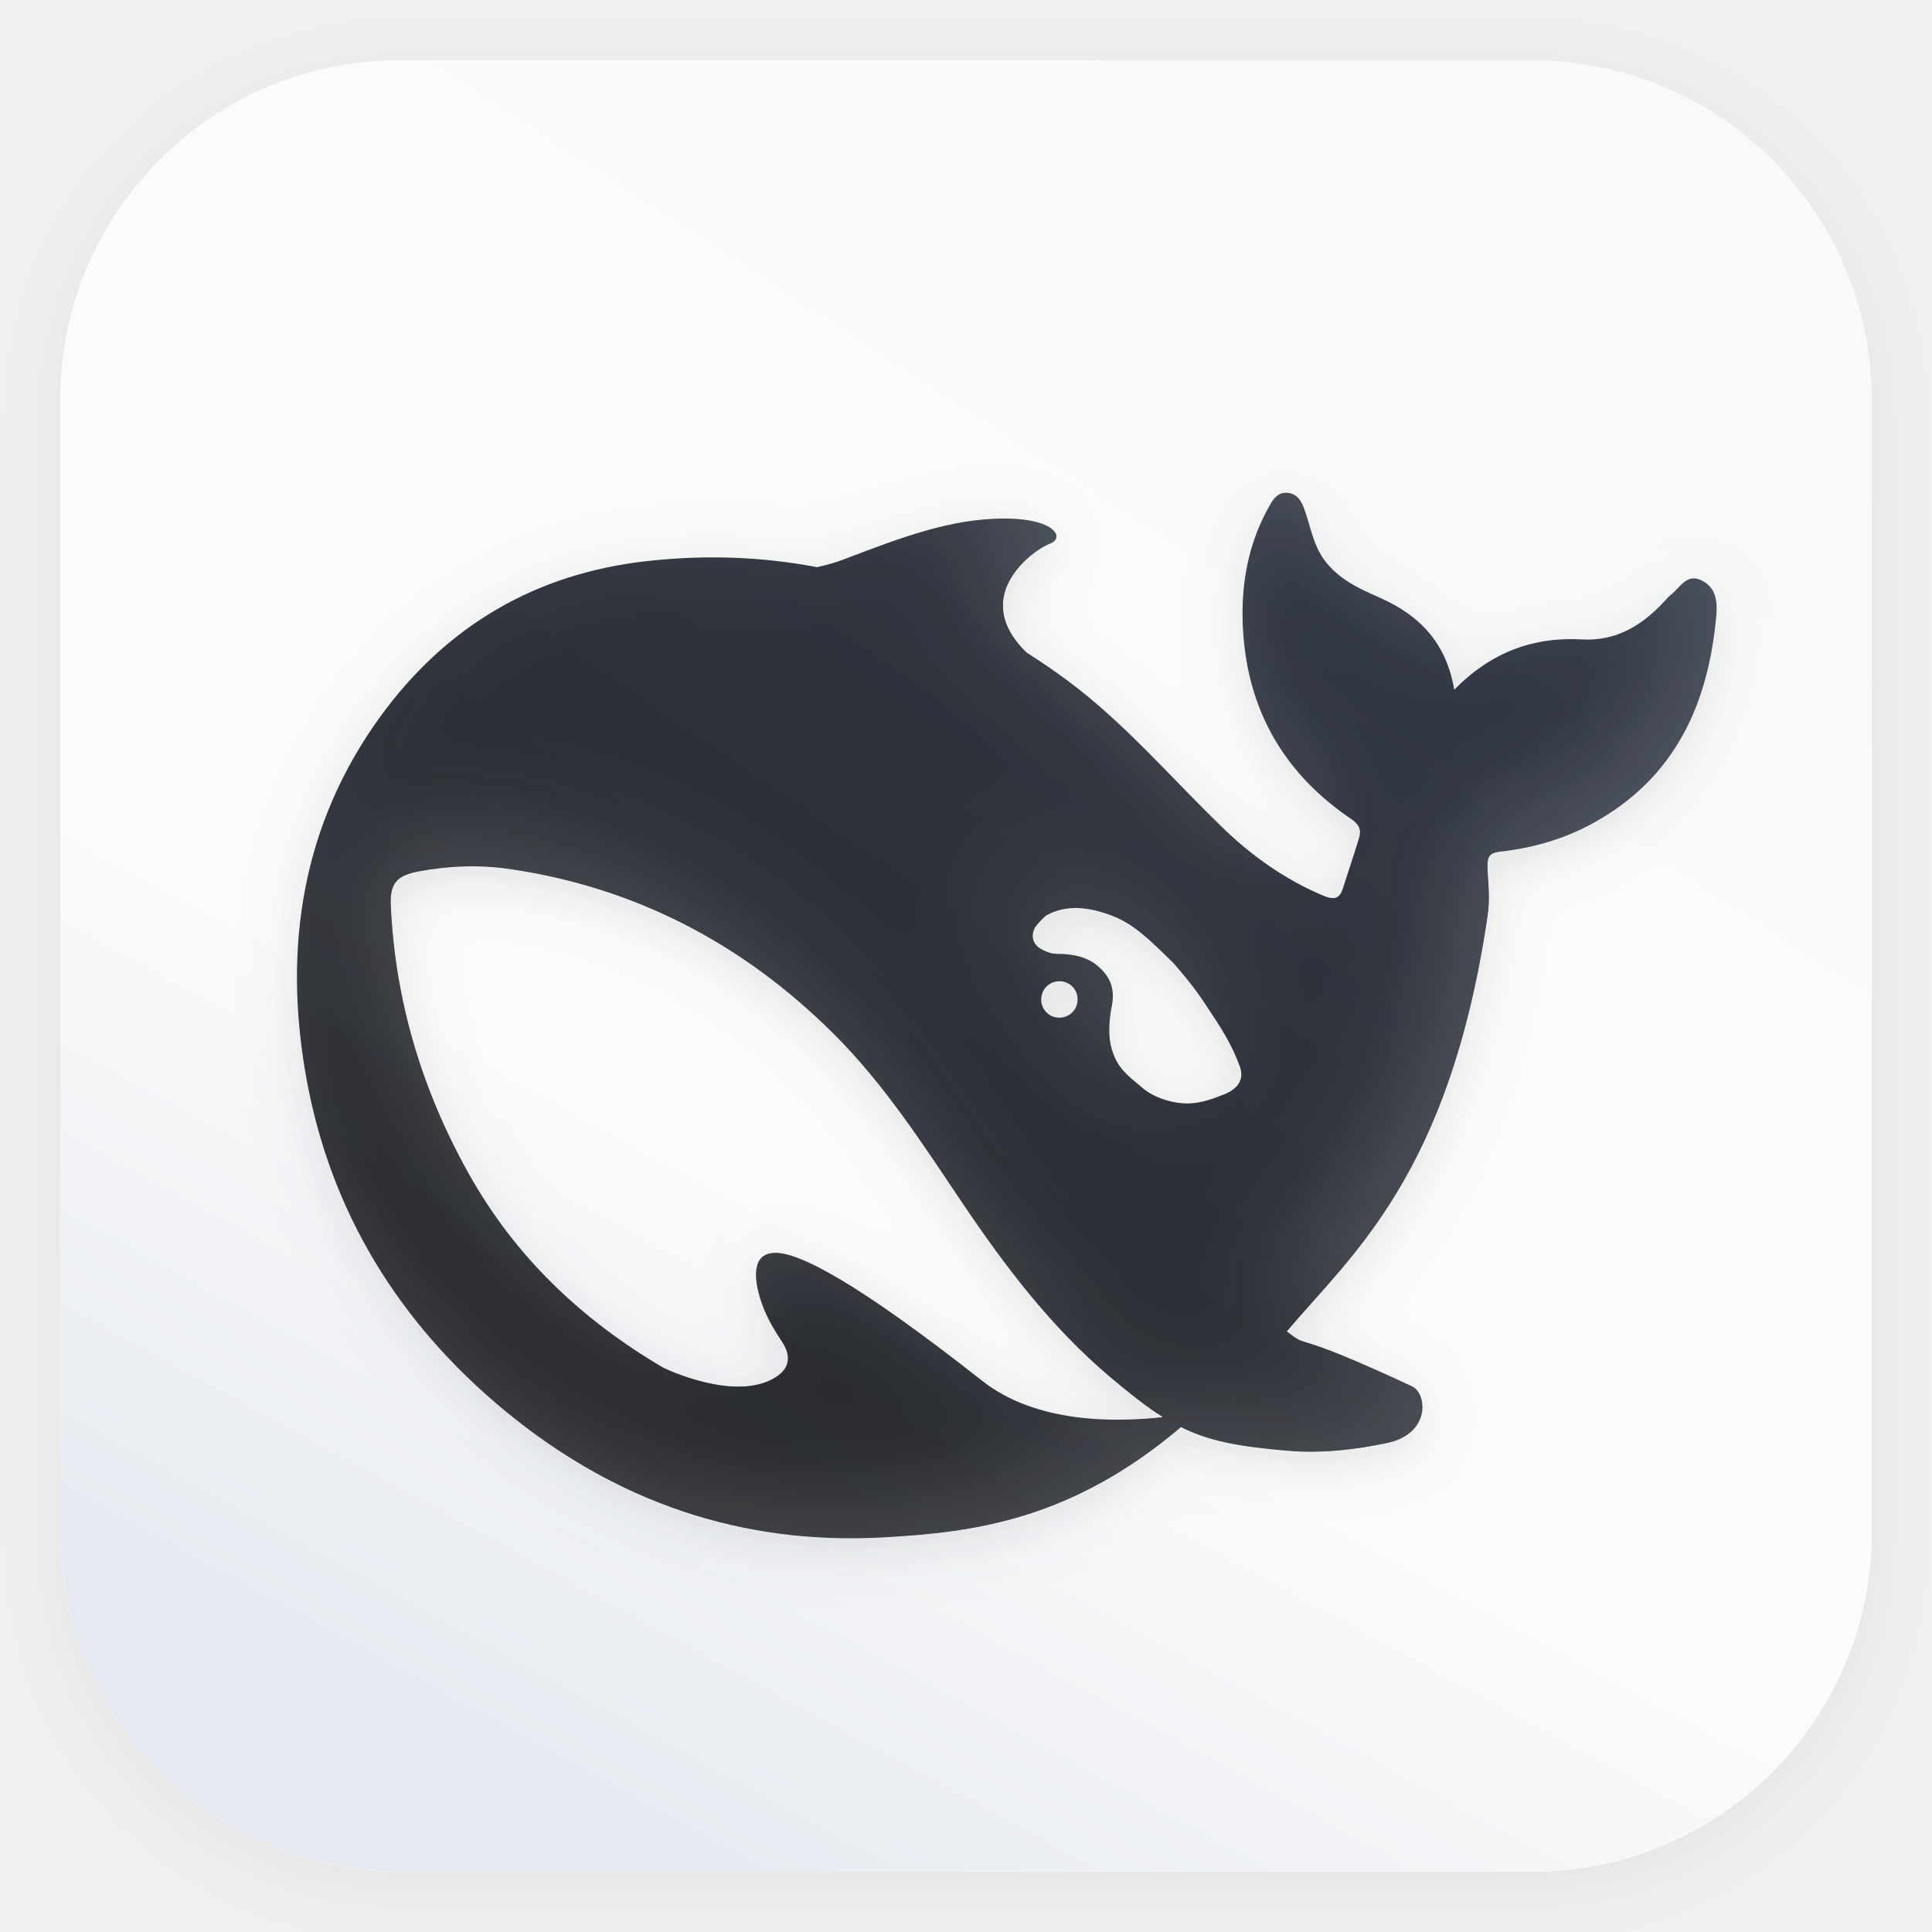
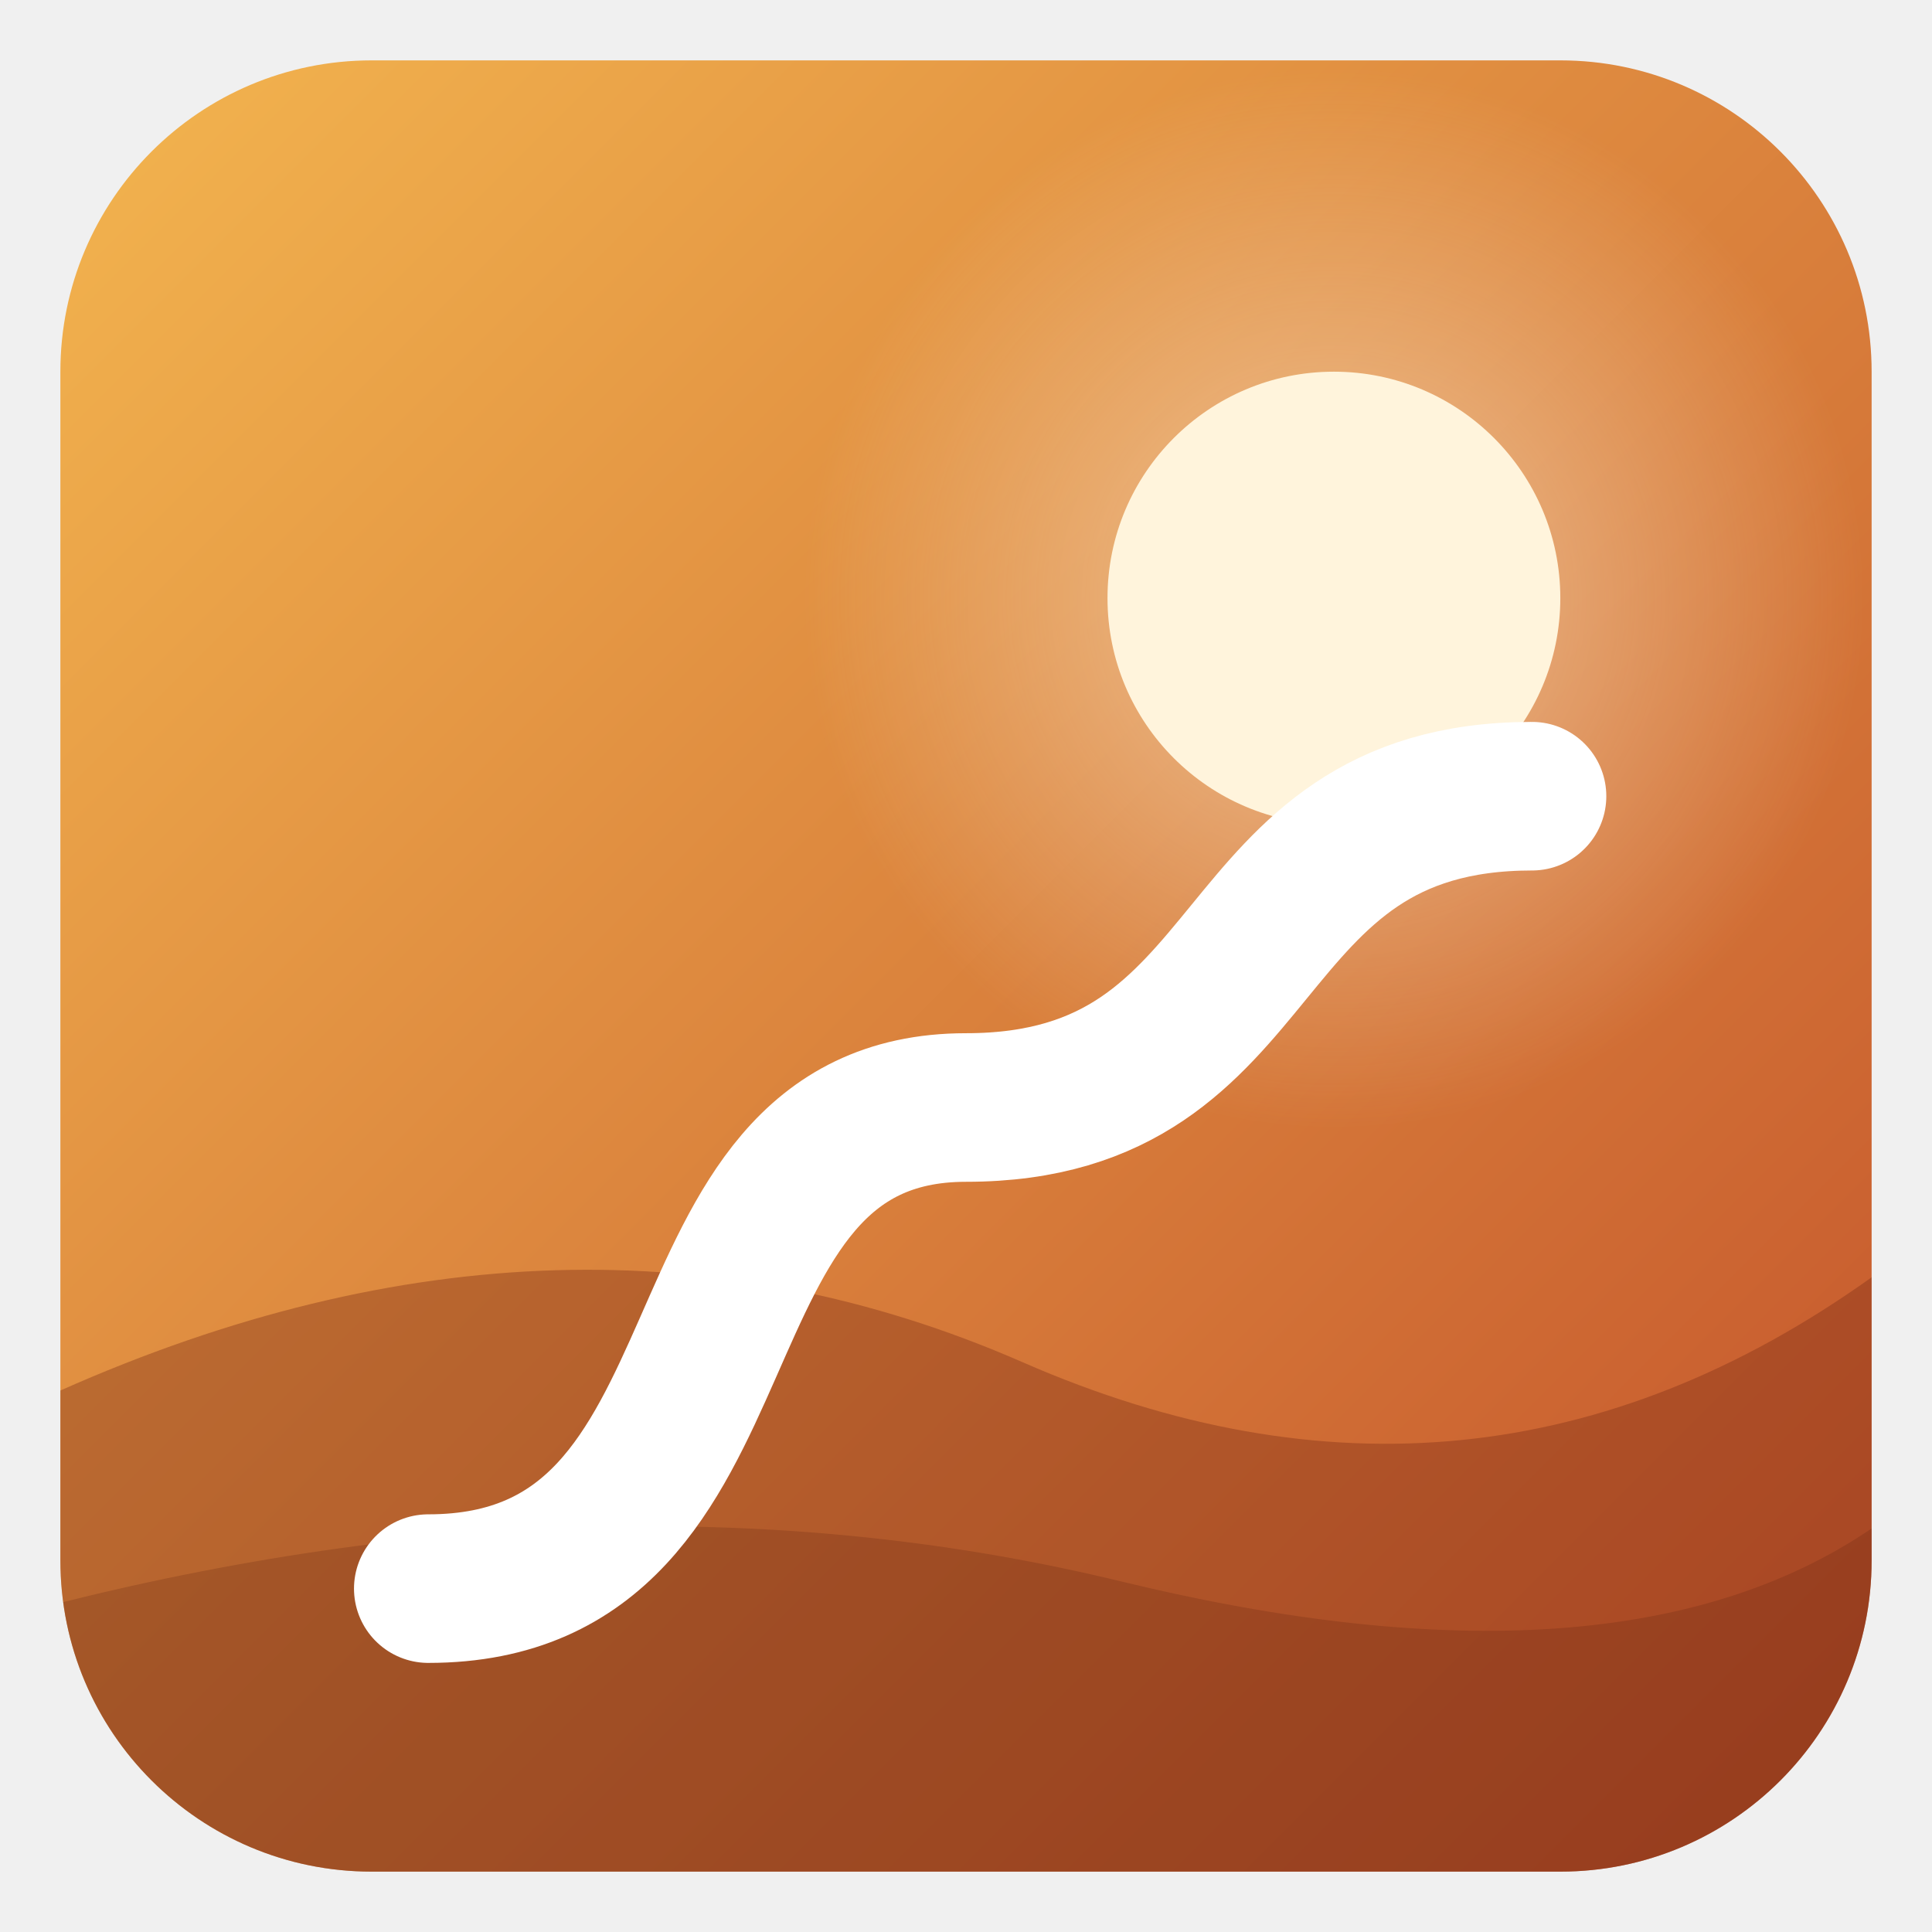
<svg xmlns="http://www.w3.org/2000/svg" width="1024" height="1024" viewBox="0 0 1024 1024" fill="none">
-   <g transform="translate(32 32) scale(0.9375) translate(-40 -32)">
-     <g filter="url(#filter0_d_1637_371)">
-       <rect rx="192" width="1024" height="1024" transform="translate(40 32)" fill="#FBFBFB" />
-       <rect rx="192" width="1024" height="1024" transform="translate(40 32)" fill="url(#paint0_linear_1637_371)" fill-opacity="0.4" />
-       <rect rx="192" width="1024" height="1024" transform="translate(40 32)" fill="url(#paint1_linear_1637_371)" fill-opacity="0.8" />
-       <g id="tray-glyph" filter="url(#filter1_ddi_1637_371)">
-         <path d="M968.002 326.025C959.5 321.85 955.842 329.804 950.865 333.835C949.162 335.143 947.722 336.834 946.283 338.393C933.859 351.673 919.336 360.407 900.376 359.363C872.649 357.804 848.963 366.525 828.035 387.759C823.586 361.583 808.812 345.951 786.313 335.936C774.536 330.729 762.64 325.51 754.401 314.186C748.645 306.112 747.074 297.127 744.195 288.274C742.36 282.936 740.538 277.465 734.385 276.554C727.718 275.51 725.103 281.112 722.476 285.803C712.006 304.95 707.952 326.039 708.349 347.405C709.26 395.463 729.54 433.742 769.823 460.962C774.404 464.094 775.579 467.212 774.14 471.771C771.394 481.153 768.119 490.257 765.241 499.639C763.406 505.624 760.66 506.933 754.256 504.329C732.154 495.08 713.049 481.417 696.175 464.874C667.524 437.138 641.633 406.536 609.325 382.566C601.733 376.964 594.154 371.758 586.298 366.802C553.33 334.773 590.616 308.464 599.251 305.333C608.282 302.082 602.393 290.877 573.214 291.009C544.048 291.141 517.364 300.906 483.353 313.935C478.389 315.891 473.147 317.318 467.786 318.494C436.917 312.64 404.873 311.332 371.377 315.111C308.332 322.141 257.975 351.964 220.953 402.876C176.471 464.081 166.014 533.624 178.835 606.153C192.302 682.594 231.291 745.887 291.194 795.372C353.328 846.68 424.876 871.813 506.498 866.99C556.076 864.122 611.279 857.489 673.532 804.74C689.23 812.55 705.708 815.681 733.052 818.02C754.111 819.976 774.391 816.976 790.076 813.726C814.674 808.519 812.971 785.726 804.072 781.564C731.995 747.962 747.826 761.638 733.435 750.565C770.06 707.198 825.263 662.139 846.85 516.156C848.553 504.567 847.114 497.273 846.85 487.892C846.718 482.157 848.025 479.95 854.574 479.303C872.623 477.215 890.156 472.273 906.238 463.42C952.938 437.892 971.765 395.965 976.215 345.7C976.875 338.01 976.083 330.069 967.976 326.039L968.002 326.025ZM561.067 778.432C491.222 723.477 457.343 705.374 443.347 706.154C430.263 706.933 432.626 721.918 435.505 731.682C438.515 741.315 442.436 747.962 447.929 756.418C451.718 762.021 454.346 770.345 444.14 776.609C421.641 790.549 382.533 771.918 380.698 771.006C335.174 744.182 297.109 708.757 270.293 660.316C244.389 613.698 229.35 563.685 226.868 510.302C226.208 497.406 230.01 492.847 242.831 490.508C259.704 487.376 277.106 486.729 293.98 489.2C365.264 499.625 425.959 531.523 476.844 582.052C505.878 610.831 527.861 645.213 550.491 678.815C574.561 714.492 600.452 748.49 633.42 776.358C645.066 786.122 654.348 793.548 663.247 799.019C636.431 802.018 591.698 802.666 561.08 778.445L561.067 778.432ZM594.55 562.905C594.55 557.171 599.132 552.625 604.888 552.625C606.195 552.625 607.371 552.876 608.414 553.273C609.853 553.801 611.16 554.581 612.203 555.744C614.038 557.567 615.081 560.17 615.081 562.905C615.081 568.64 610.5 573.185 604.743 573.185C598.987 573.185 594.537 568.627 594.537 562.905H594.55ZM698.539 616.301C691.871 619.037 685.19 621.375 678.787 621.64C668.845 622.155 657.992 618.125 652.103 613.17C642.953 605.479 636.404 601.185 633.658 587.773C632.483 582.039 633.13 573.185 634.186 568.111C636.536 557.171 633.922 550.141 626.212 543.759C619.927 538.553 611.952 537.112 603.185 537.112C599.911 537.112 596.914 535.685 594.682 534.509C591.025 532.686 588.015 528.127 590.893 522.525C591.804 520.701 596.254 516.275 597.297 515.495C609.206 508.716 622.937 510.936 635.625 516.01C647.403 520.833 656.288 529.686 669.109 542.186C682.193 557.289 684.543 561.465 692.003 572.789C697.892 581.642 703.252 590.759 706.909 601.185C709.128 607.699 706.249 613.038 698.539 616.288V616.301Z" fill="url(#paint2_linear_1637_371)" fill-opacity="0.9" />
-       </g>
+   <defs />
+   <g transform="translate(32 32) scale(0.9375)">
+     <defs>
+       <linearGradient id="win-sky" x1="0" y1="0" x2="1024" y2="1024" gradientUnits="userSpaceOnUse">
+         <stop offset="0" stop-color="#F3B54F" />
+         <stop offset="1" stop-color="#C2502A" />
+       </linearGradient>
+       <radialGradient id="win-glow" cx="720" cy="304" r="300" gradientUnits="userSpaceOnUse">
+         <stop offset="0" stop-color="#FFF4DC" stop-opacity=".55" />
+         <stop offset="1" stop-color="#FFF4DC" stop-opacity="0" />
+       </radialGradient>
+       <clipPath id="win-clip">
+         <rect width="1024" height="1024" rx="176" />
+       </clipPath>
+     </defs>
+     <g clip-path="url(#win-clip)">
+       <rect width="1024" height="1024" fill="url(#win-sky)" />
+       <circle cx="720" cy="304" r="300" fill="url(#win-glow)" />
+       <circle cx="720" cy="304" r="128" fill="#FFF4DC" />
+       <path d="M0 752 Q288 624 544 736 T1024 688 V1024 H0 Z" fill="#7D2F17" fill-opacity=".38" />
+       <path d="M0 872 Q320 792 600 860 T1024 830 V1024 H0 Z" fill="#5C2110" fill-opacity=".22" />
+       <path d="M208 864 C400 864 336 592 512 592 S656 416 832 416" stroke="#FFFFFF" stroke-width="84" stroke-linecap="round" fill="none" />
    </g>
  </g>
-   <defs>
-     <filter id="filter0_d_1637_371" x="-8" y="-16" width="1120" height="1120" filterUnits="userSpaceOnUse" color-interpolation-filters="sRGB">
-       <feFlood flood-opacity="0" result="BackgroundImageFix" />
-       <feColorMatrix in="SourceAlpha" type="matrix" values="0 0 0 0 0 0 0 0 0 0 0 0 0 0 0 0 0 0 127 0" result="hardAlpha" />
-       <feOffset dy="8" />
-       <feGaussianBlur stdDeviation="20" />
-       <feComposite in2="hardAlpha" operator="out" />
-       <feColorMatrix type="matrix" values="0 0 0 0 0 0 0 0 0 0 0 0 0 0 0 0 0 0 0.05 0" />
-       <feBlend mode="normal" in2="BackgroundImageFix" result="effect1_dropShadow_1637_371" />
-       <feBlend mode="normal" in="BackgroundImageFix" in2="effect1_dropShadow_1637_371" result="BackgroundImageFix" />
-       <feBlend mode="normal" in="SourceGraphic" in2="BackgroundImageFix" result="shape" />
-     </filter>
-     <filter id="filter1_ddi_1637_371" x="133.744" y="240.427" width="882.652" height="671.147" filterUnits="userSpaceOnUse" color-interpolation-filters="sRGB">
-       <feFlood flood-opacity="0" result="BackgroundImageFix" />
-       <feColorMatrix in="SourceAlpha" type="matrix" values="0 0 0 0 0 0 0 0 0 0 0 0 0 0 0 0 0 0 127 0" result="hardAlpha" />
-       <feOffset dy="4" />
-       <feGaussianBlur stdDeviation="20" />
-       <feComposite in2="hardAlpha" operator="out" />
-       <feColorMatrix type="matrix" values="0 0 0 0 0.176 0 0 0 0 0.192 0 0 0 0 0.231 0 0 0 0.08 0" />
-       <feBlend mode="normal" in2="BackgroundImageFix" result="effect1_dropShadow_1637_371" />
-       <feColorMatrix in="SourceAlpha" type="matrix" values="0 0 0 0 0 0 0 0 0 0 0 0 0 0 0 0 0 0 127 0" result="hardAlpha" />
-       <feOffset dy="8" />
-       <feGaussianBlur stdDeviation="8" />
-       <feComposite in2="hardAlpha" operator="out" />
-       <feColorMatrix type="matrix" values="0 0 0 0 0.173 0 0 0 0 0.188 0 0 0 0 0.224 0 0 0 0.04 0" />
-       <feBlend mode="normal" in2="effect1_dropShadow_1637_371" result="effect2_dropShadow_1637_371" />
-       <feBlend mode="normal" in="SourceGraphic" in2="BackgroundImageFix" result="shape" />
-       <feColorMatrix in="SourceAlpha" type="matrix" values="0 0 0 0 0 0 0 0 0 0 0 0 0 0 0 0 0 0 127 0" result="hardAlpha" />
-       <feOffset dx="-16" dy="-20" />
-       <feGaussianBlur stdDeviation="30" />
-       <feComposite in2="hardAlpha" operator="arithmetic" k2="-1" k3="1" />
-       <feColorMatrix type="matrix" values="0 0 0 0 1 0 0 0 0 1 0 0 0 0 1 0 0 0 0.15 0" />
-       <feBlend mode="normal" in2="shape" result="effect3_innerShadow_1637_371" />
-       <feBlend mode="normal" in="effect3_innerShadow_1637_371" in2="effect2_dropShadow_1637_371" result="effect3_innerShadow_1637_371" />
-     </filter>
-     <linearGradient id="paint0_linear_1637_371" x1="973.58" y1="1.59609e-05" x2="378.123" y2="917.86" gradientUnits="userSpaceOnUse">
-       <stop offset="0.142" stop-color="#D4DBE9" />
-       <stop offset="0.486" stop-color="#FBFBFB" />
-     </linearGradient>
-     <linearGradient id="paint1_linear_1637_371" x1="603.371" y1="445.063" x2="239.356" y2="1111.41" gradientUnits="userSpaceOnUse">
-       <stop offset="0.363" stop-color="#FBFBFB" />
-       <stop offset="0.83" stop-color="#E1E6EE" />
-     </linearGradient>
-     <linearGradient id="paint2_linear_1637_371" x1="849.855" y1="39.085" x2="331.636" y2="802.645" gradientUnits="userSpaceOnUse">
-       <stop offset="0.086" stop-color="#1C2434" />
-       <stop offset="1" stop-color="#0F1115" />
-     </linearGradient>
-   </defs>
</svg>
